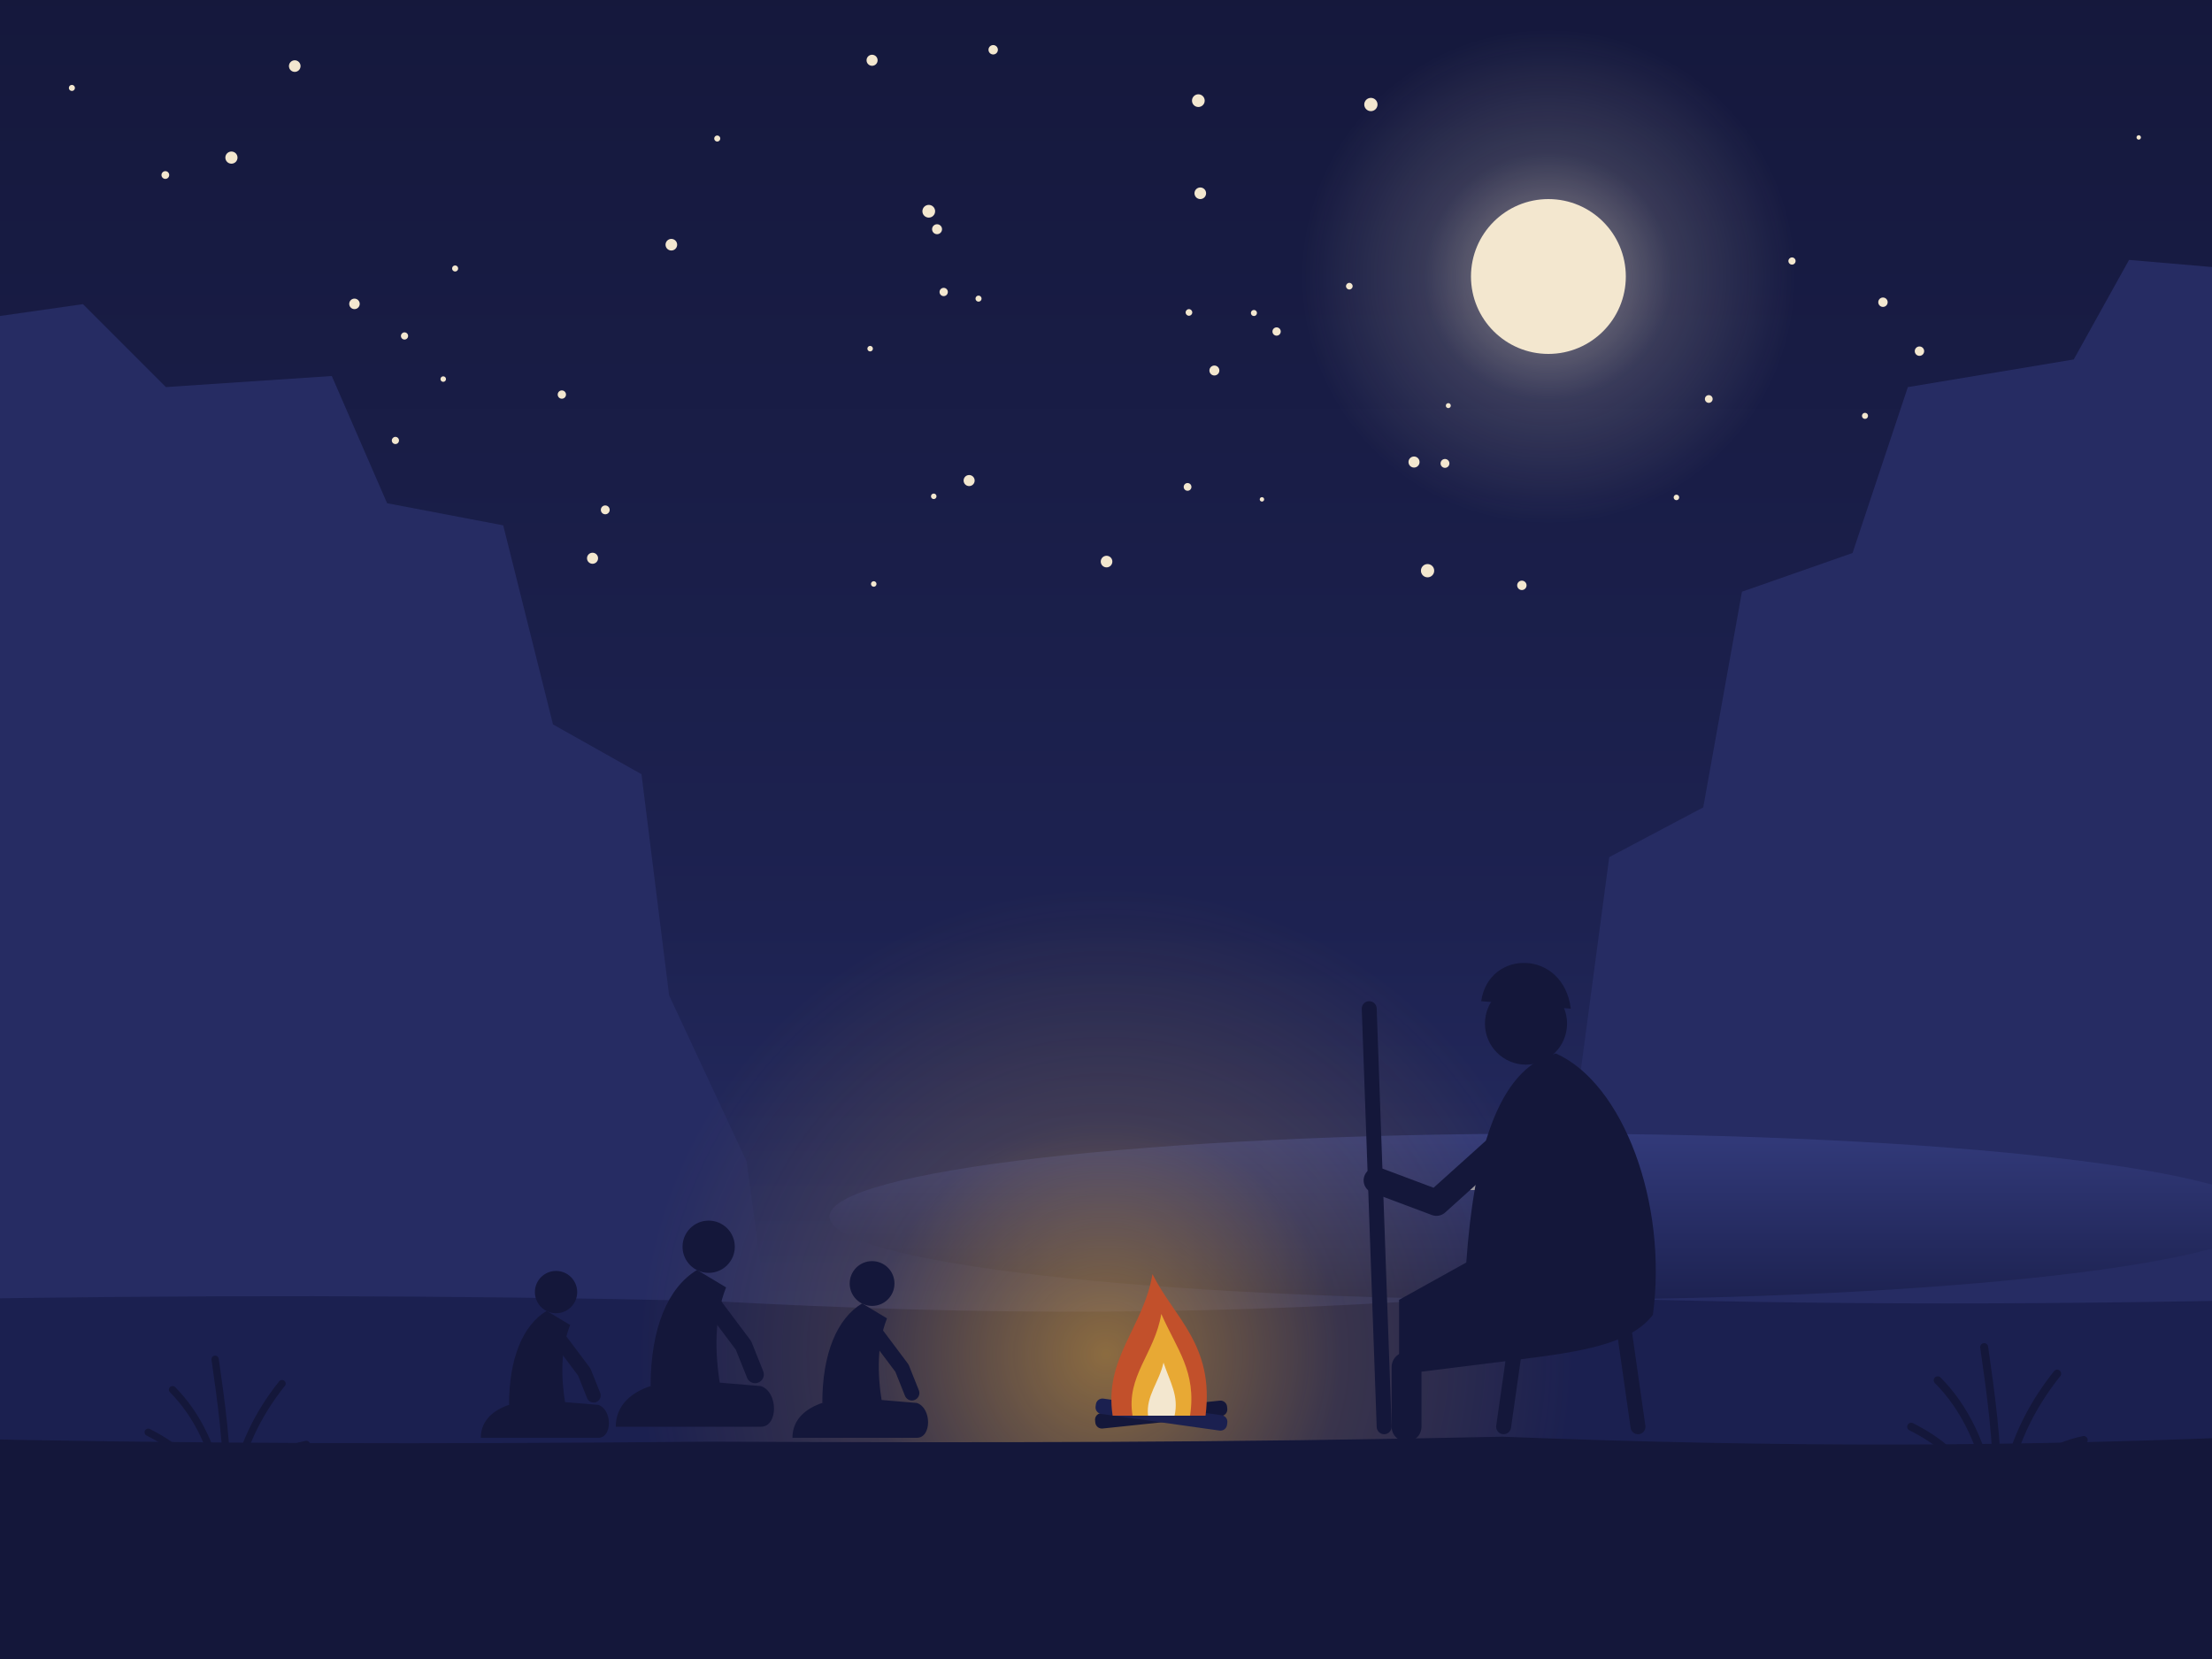
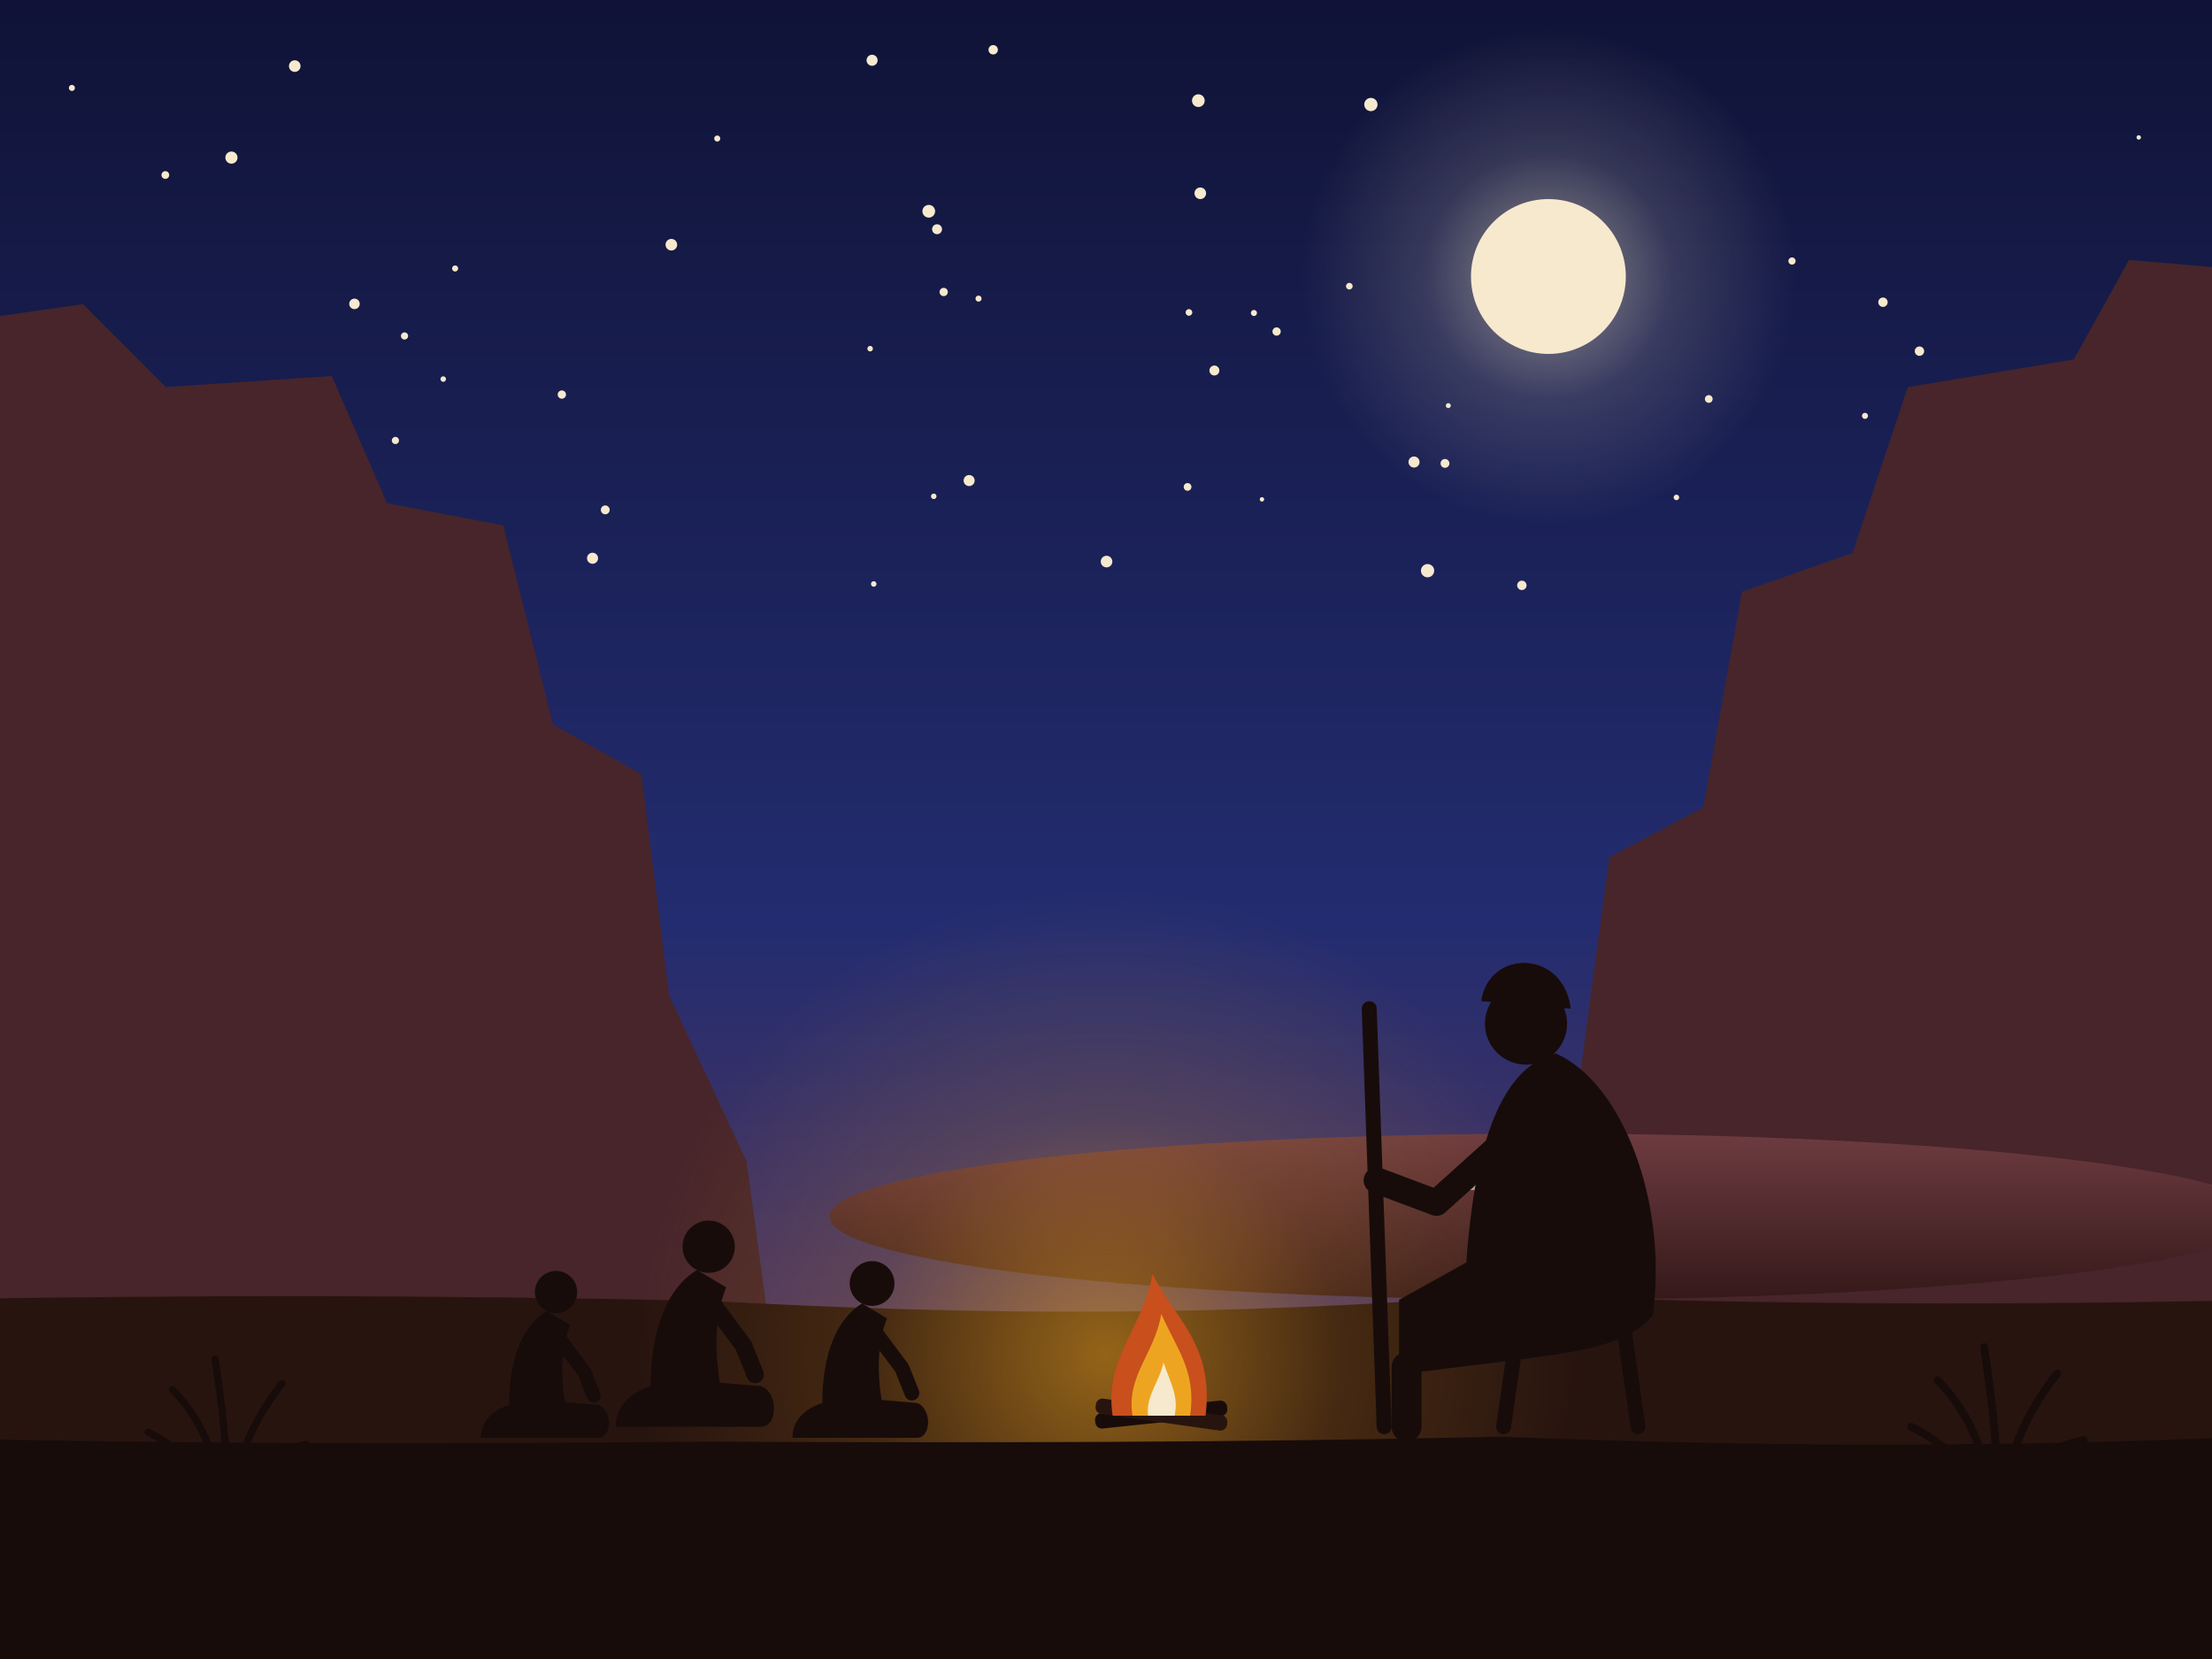
<svg xmlns="http://www.w3.org/2000/svg" viewBox="0 0 800 600" preserveAspectRatio="xMidYMid slice">
  <defs>
    <linearGradient id="dafra-5-ciel" x1="0" y1="0" x2="0" y2="1">
-       <stop offset="0" stop-color="#14173a" />
-       <stop offset="0.55" stop-color="#1d2251" />
-       <stop offset="1" stop-color="#323a7a" />
+       <stop offset="0" stop-color="#0d1030" />
+       <stop offset="0.55" stop-color="#232c70" />
+       <stop offset="1" stop-color="#7a3f4a" />
    </linearGradient>
    <radialGradient id="dafra-5-halo">
-       <stop offset="0" stop-color="#f3e7cf" stop-opacity="0.55" />
-       <stop offset="0.5" stop-color="#f3e7cf" stop-opacity="0.15" />
-       <stop offset="1" stop-color="#f3e7cf" stop-opacity="0" />
+       <stop offset="0" stop-color="#f7e9cd" stop-opacity="0.55" />
+       <stop offset="0.5" stop-color="#f7e9cd" stop-opacity="0.15" />
+       <stop offset="1" stop-color="#f7e9cd" stop-opacity="0" />
    </radialGradient>
    <linearGradient id="dafra-5-eau" x1="0" y1="0" x2="0" y2="1">
-       <stop offset="0" stop-color="#323a7a" />
-       <stop offset="1" stop-color="#1d2251" />
+       <stop offset="0" stop-color="#6d3b40" />
+       <stop offset="1" stop-color="#35191a" />
    </linearGradient>
    <radialGradient id="dafra-5-feu">
-       <stop offset="0" stop-color="#e8a934" stop-opacity="0.55" />
-       <stop offset="0.5" stop-color="#e8a934" stop-opacity="0.15" />
-       <stop offset="1" stop-color="#e8a934" stop-opacity="0" />
+       <stop offset="0" stop-color="#eda521" stop-opacity="0.55" />
+       <stop offset="0.5" stop-color="#eda521" stop-opacity="0.15" />
+       <stop offset="1" stop-color="#eda521" stop-opacity="0" />
    </radialGradient>
  </defs>
  <g class="calque-fond">
    <rect x="-40" y="-40" width="880" height="680" fill="url(#dafra-5-ciel)" />
    <g class="anime-scintille">
-       <g fill="#f3e7cf">
+       <g fill="#f7e9cd">
        <circle cx="20.2" cy="135.8" r="1.5" />
        <circle cx="60.1" cy="144.4" r="1.9" />
        <circle cx="511.4" cy="167.1" r="2" />
        <circle cx="562.8" cy="99.5" r="1.1" />
        <circle cx="83.7" cy="57" r="2.2" />
        <circle cx="430" cy="113" r="1.2" />
        <circle cx="338.9" cy="82.9" r="1.8" />
        <circle cx="48.2" cy="137.8" r="1.7" />
        <circle cx="488" cy="103.5" r="1.2" />
        <circle cx="694.2" cy="127" r="1.7" />
        <circle cx="674.5" cy="150.4" r="1.1" />
        <circle cx="522.6" cy="167.6" r="1.6" />
        <circle cx="128.2" cy="109.9" r="1.9" />
        <circle cx="618" cy="144.3" r="1.4" />
        <circle cx="242.8" cy="88.5" r="2.1" />
        <circle cx="433.4" cy="36.4" r="2.3" />
        <circle cx="434.1" cy="69.9" r="2.1" />
        <circle cx="567.7" cy="79.4" r="1.8" />
        <circle cx="456.4" cy="180.6" r="0.8" />
        <circle cx="337.7" cy="179.5" r="1" />
        <circle cx="523.8" cy="146.7" r="0.9" />
        <circle cx="146.3" cy="121.5" r="1.3" />
        <circle cx="259.4" cy="50.1" r="1.1" />
        <circle cx="461.7" cy="119.9" r="1.5" />
        <circle cx="550.4" cy="211.7" r="1.7" />
        <circle cx="214.3" cy="201.9" r="2" />
        <circle cx="516.3" cy="206.4" r="2.4" />
        <circle cx="314.7" cy="126.1" r="1" />
        <circle cx="315.4" cy="21.8" r="2" />
        <circle cx="316" cy="211.2" r="1" />
        <circle cx="143" cy="159.3" r="1.3" />
        <circle cx="753.1" cy="152.8" r="1.8" />
        <circle cx="341.3" cy="105.6" r="1.5" />
        <circle cx="429.5" cy="176.1" r="1.4" />
        <circle cx="59.8" cy="63.3" r="1.4" />
        <circle cx="26" cy="31.8" r="1.1" />
        <circle cx="556.4" cy="104.4" r="1.5" />
        <circle cx="164.6" cy="97.1" r="1.1" />
        <circle cx="681" cy="109.3" r="1.7" />
        <circle cx="359.2" cy="18" r="1.7" />
        <circle cx="160.3" cy="137.1" r="1" />
        <circle cx="400.2" cy="203.1" r="2.1" />
        <circle cx="648.1" cy="94.4" r="1.3" />
        <circle cx="106.6" cy="23.9" r="2.1" />
        <circle cx="218.9" cy="184.4" r="1.6" />
        <circle cx="453.5" cy="113.2" r="1.1" />
        <circle cx="439.2" cy="134" r="1.8" />
        <circle cx="353.9" cy="108" r="1.1" />
        <circle cx="335.9" cy="76.4" r="2.3" />
        <circle cx="606.3" cy="179.9" r="1" />
        <circle cx="203.2" cy="142.7" r="1.5" />
        <circle cx="773.5" cy="49.7" r="0.8" />
        <circle cx="350.5" cy="173.8" r="2" />
        <circle cx="101.7" cy="149.9" r="1.9" />
        <circle cx="495.8" cy="37.8" r="2.4" />
      </g>
    </g>
    <circle cx="560" cy="100" r="89.6" fill="url(#dafra-5-halo)" class="anime-lueur" />
-     <circle cx="560" cy="100" r="28" fill="#f3e7cf" />
-     <path fill="#262c63" d="M-40 640 V120 L30 110 L60 140 L120 136 L140 182 L182 190 L200 262 L232 280 L242 360 L270 420 L300 640Z" />
-     <path fill="#262c63" d="M840 640 V100 L770 94 L750 130 L690 140 L670 200 L630 214 L616 292 L582 310 L570 400 L538 440 L526 640Z" />
+     <circle cx="560" cy="100" r="28" fill="#f7e9cd" />
+     <path fill="#47252a" d="M-40 640 V120 L30 110 L60 140 L120 136 L140 182 L182 190 L200 262 L232 280 L242 360 L270 420 L300 640Z" />
+     <path fill="#47252a" d="M840 640 V100 L770 94 L750 130 L690 140 L670 200 L630 214 L616 292 L582 310 L570 400 L538 440 L526 640Z" />
  </g>
  <g class="calque-decor">
    <ellipse cx="560" cy="440" rx="260" ry="30" fill="url(#dafra-5-eau)" />
    <g class="anime-reflet">
-       <g fill="#f3e7cf" opacity="0.55">
+       <g fill="#f7e9cd" opacity="0.55">
        <rect x="530.8" y="428" width="60" height="2.4" rx="1.2" />
        <rect x="541.4" y="437" width="49.2" height="2.4" rx="1.2" />
        <rect x="547.4" y="446" width="38.4" height="2.4" rx="1.2" />
        <rect x="541.5" y="455" width="27.6" height="2.4" rx="1.2" />
      </g>
    </g>
-     <path fill="#1b2050" d="M-30 470 C70.3 468.3 156.3 468.3 256.7 470.5 C357 476 443 476 543.3 468.4 C643.7 472.1 729.7 472.1 830 469.9 V630 H-30Z" />
+     <path fill="#28140f" d="M-30 470 C70.3 468.3 156.3 468.3 256.7 470.5 C357 476 443 476 543.3 468.4 C643.7 472.1 729.7 472.1 830 469.9 V630 H-30Z" />
    <circle cx="400" cy="490" r="170" fill="url(#dafra-5-feu)" class="anime-lueur" />
  </g>
  <g class="calque-personnages">
    <g transform="translate(560 516) scale(-1.35 1.35)">
-       <g fill="#14173a">
+       <g fill="#170c0a">
        <rect x="-26" y="-34" width="40" height="7" rx="2" />
-         <path d="M-20 -28 L-24 0 M8 -28 L12 0" fill="none" stroke="#14173a" stroke-width="4" stroke-linecap="round" stroke-linejoin="round" />
+         <path d="M-20 -28 L-24 0 M8 -28 L12 0" fill="none" stroke="#170c0a" stroke-width="4" stroke-linecap="round" stroke-linejoin="round" />
        <path d="M-28 -30 C-32 -60 -20 -92 -2 -100 C14 -96 20 -72 22 -44 L40 -34 L40 -14 L8 -18 C-8 -20 -22 -22 -28 -30Z" />
        <circle cx="6" cy="-108" r="11" />
        <path d="M-6 -112 C-4 -128 16 -128 18 -114Z" />
      </g>
-       <path d="M38 -16 L38 0" fill="none" stroke="#14173a" stroke-width="8" stroke-linecap="round" stroke-linejoin="round" />
-       <path d="M10 -78 L30 -60 L46 -66" fill="none" stroke="#14173a" stroke-width="7" stroke-linecap="round" stroke-linejoin="round" />
-       <path d="M48 -112 L44 0" fill="none" stroke="#14173a" stroke-width="4" stroke-linecap="round" stroke-linejoin="round" />
+       <path d="M38 -16 L38 0" fill="none" stroke="#170c0a" stroke-width="8" stroke-linecap="round" stroke-linejoin="round" />
+       <path d="M10 -78 L30 -60 L46 -66" fill="none" stroke="#170c0a" stroke-width="7" stroke-linecap="round" stroke-linejoin="round" />
+       <path d="M48 -112 L44 0" fill="none" stroke="#170c0a" stroke-width="4" stroke-linecap="round" stroke-linejoin="round" />
    </g>
    <g transform="translate(420 512) scale(0.8 0.8)">
-       <rect x="-30" y="-4" width="60" height="7" rx="3" fill="#14173a" transform="rotate(-6)" />
-       <rect x="-30" y="-4" width="60" height="7" rx="3" fill="#1b2050" transform="rotate(8)" />
-       <path class="anime-flamme" style="animation-delay:0s" fill="#c2502b" d="M-22 0 C-26 -26 -8 -40 -4 -64 C6 -44 24 -32 20 0Z" />
-       <path class="anime-flamme" style="animation-delay:-0.3s" fill="#e8a934" d="M-13 0 C-16 -18 -3 -28 0 -46 C7 -30 16 -20 13 0Z" />
-       <path class="anime-flamme" style="animation-delay:-0.6s" fill="#f3e7cf" d="M-6 0 C-7 -9 -1 -15 1 -24 C4 -15 8 -9 6 0Z" />
+       <rect x="-30" y="-4" width="60" height="7" rx="3" fill="#170c0a" transform="rotate(-6)" />
+       <rect x="-30" y="-4" width="60" height="7" rx="3" fill="#28140f" transform="rotate(8)" />
+       <path class="anime-flamme" style="animation-delay:0s" fill="#c94f1c" d="M-22 0 C-26 -26 -8 -40 -4 -64 C6 -44 24 -32 20 0Z" />
+       <path class="anime-flamme" style="animation-delay:-0.3s" fill="#eda521" d="M-13 0 C-16 -18 -3 -28 0 -46 C7 -30 16 -20 13 0Z" />
+       <path class="anime-flamme" style="animation-delay:-0.6s" fill="#f7e9cd" d="M-6 0 C-7 -9 -1 -15 1 -24 C4 -15 8 -9 6 0Z" />
    </g>
    <g transform="translate(250 516) scale(1.05 1.05)">
      <g transform="translate(0 0) scale(1 1)">
-         <g fill="#14173a">
+         <g fill="#170c0a">
          <path d="M-26 0 C-26 -10 -16 -16 0 -16 L24 -14 C30 -12 30 0 24 0Z" />
          <path d="M-14 -14 C-14 -34 -8 -48 2 -54 L12 -48 C8 -38 8 -26 10 -14Z" />
          <circle cx="6" cy="-62" r="9" />
        </g>
-         <path d="M6 -44 L18 -28 L22 -18" fill="none" stroke="#14173a" stroke-width="6" stroke-linecap="round" stroke-linejoin="round" />
+         <path d="M6 -44 L18 -28 L22 -18" fill="none" stroke="#170c0a" stroke-width="6" stroke-linecap="round" stroke-linejoin="round" />
      </g>
    </g>
    <g transform="translate(310 520) scale(0.9 0.9)">
      <g transform="translate(0 0) scale(1 1)">
-         <g fill="#14173a">
+         <g fill="#170c0a">
          <path d="M-26 0 C-26 -10 -16 -16 0 -16 L24 -14 C30 -12 30 0 24 0Z" />
          <path d="M-14 -14 C-14 -34 -8 -48 2 -54 L12 -48 C8 -38 8 -26 10 -14Z" />
          <circle cx="6" cy="-62" r="9" />
        </g>
-         <path d="M6 -44 L18 -28 L22 -18" fill="none" stroke="#14173a" stroke-width="6" stroke-linecap="round" stroke-linejoin="round" />
+         <path d="M6 -44 L18 -28 L22 -18" fill="none" stroke="#170c0a" stroke-width="6" stroke-linecap="round" stroke-linejoin="round" />
      </g>
    </g>
    <g transform="translate(196 520) scale(0.85 0.85)">
      <g transform="translate(0 0) scale(1 1)">
-         <g fill="#14173a">
+         <g fill="#170c0a">
          <path d="M-26 0 C-26 -10 -16 -16 0 -16 L24 -14 C30 -12 30 0 24 0Z" />
          <path d="M-14 -14 C-14 -34 -8 -48 2 -54 L12 -48 C8 -38 8 -26 10 -14Z" />
          <circle cx="6" cy="-62" r="9" />
        </g>
-         <path d="M6 -44 L18 -28 L22 -18" fill="none" stroke="#14173a" stroke-width="6" stroke-linecap="round" stroke-linejoin="round" />
+         <path d="M6 -44 L18 -28 L22 -18" fill="none" stroke="#170c0a" stroke-width="6" stroke-linecap="round" stroke-linejoin="round" />
      </g>
    </g>
-     <path fill="#14173a" d="M-30 520 C70.3 522.3 156.3 522.3 256.7 521.4 C357 521.8 443 521.8 543.3 519.6 C643.7 523.5 729.7 523.5 830 518.9 V630 H-30Z" />
+     <path fill="#170c0a" d="M-30 520 C70.3 522.3 156.3 522.3 256.7 521.4 C357 521.8 443 521.8 543.3 519.6 C643.7 523.5 729.7 523.5 830 518.9 V630 H-30Z" />
    <g transform="translate(80 540) scale(1.1 1.1)">
      <g class="anime-vent">
-         <path d="M0 0 C-2 -14 -8 -26 -16 -34" fill="none" stroke="#14173a" stroke-width="2.4" stroke-linecap="round" stroke-linejoin="round" />
-         <path d="M2 0 C2 -16 0 -30 -2 -44" fill="none" stroke="#14173a" stroke-width="2.4" stroke-linecap="round" stroke-linejoin="round" />
-         <path d="M4 0 C6 -14 12 -26 20 -36" fill="none" stroke="#14173a" stroke-width="2.4" stroke-linecap="round" stroke-linejoin="round" />
-         <path d="M-4 0 C-8 -10 -16 -16 -24 -20" fill="none" stroke="#14173a" stroke-width="2.4" stroke-linecap="round" stroke-linejoin="round" />
-         <path d="M6 0 C10 -8 18 -14 28 -16" fill="none" stroke="#14173a" stroke-width="2.4" stroke-linecap="round" stroke-linejoin="round" />
+         <path d="M0 0 C-2 -14 -8 -26 -16 -34" fill="none" stroke="#170c0a" stroke-width="2.4" stroke-linecap="round" stroke-linejoin="round" />
+         <path d="M2 0 C2 -16 0 -30 -2 -44" fill="none" stroke="#170c0a" stroke-width="2.4" stroke-linecap="round" stroke-linejoin="round" />
+         <path d="M4 0 C6 -14 12 -26 20 -36" fill="none" stroke="#170c0a" stroke-width="2.4" stroke-linecap="round" stroke-linejoin="round" />
+         <path d="M-4 0 C-8 -10 -16 -16 -24 -20" fill="none" stroke="#170c0a" stroke-width="2.4" stroke-linecap="round" stroke-linejoin="round" />
+         <path d="M6 0 C10 -8 18 -14 28 -16" fill="none" stroke="#170c0a" stroke-width="2.4" stroke-linecap="round" stroke-linejoin="round" />
      </g>
    </g>
    <g transform="translate(720 540) scale(1.2 1.2)">
      <g class="anime-vent" style="animation-delay:-0.6s">
-         <path d="M0 0 C-2 -14 -8 -26 -16 -34" fill="none" stroke="#14173a" stroke-width="2.4" stroke-linecap="round" stroke-linejoin="round" />
-         <path d="M2 0 C2 -16 0 -30 -2 -44" fill="none" stroke="#14173a" stroke-width="2.4" stroke-linecap="round" stroke-linejoin="round" />
-         <path d="M4 0 C6 -14 12 -26 20 -36" fill="none" stroke="#14173a" stroke-width="2.4" stroke-linecap="round" stroke-linejoin="round" />
-         <path d="M-4 0 C-8 -10 -16 -16 -24 -20" fill="none" stroke="#14173a" stroke-width="2.4" stroke-linecap="round" stroke-linejoin="round" />
-         <path d="M6 0 C10 -8 18 -14 28 -16" fill="none" stroke="#14173a" stroke-width="2.4" stroke-linecap="round" stroke-linejoin="round" />
+         <path d="M0 0 C-2 -14 -8 -26 -16 -34" fill="none" stroke="#170c0a" stroke-width="2.4" stroke-linecap="round" stroke-linejoin="round" />
+         <path d="M2 0 C2 -16 0 -30 -2 -44" fill="none" stroke="#170c0a" stroke-width="2.4" stroke-linecap="round" stroke-linejoin="round" />
+         <path d="M4 0 C6 -14 12 -26 20 -36" fill="none" stroke="#170c0a" stroke-width="2.4" stroke-linecap="round" stroke-linejoin="round" />
+         <path d="M-4 0 C-8 -10 -16 -16 -24 -20" fill="none" stroke="#170c0a" stroke-width="2.4" stroke-linecap="round" stroke-linejoin="round" />
+         <path d="M6 0 C10 -8 18 -14 28 -16" fill="none" stroke="#170c0a" stroke-width="2.4" stroke-linecap="round" stroke-linejoin="round" />
      </g>
    </g>
  </g>
</svg>
